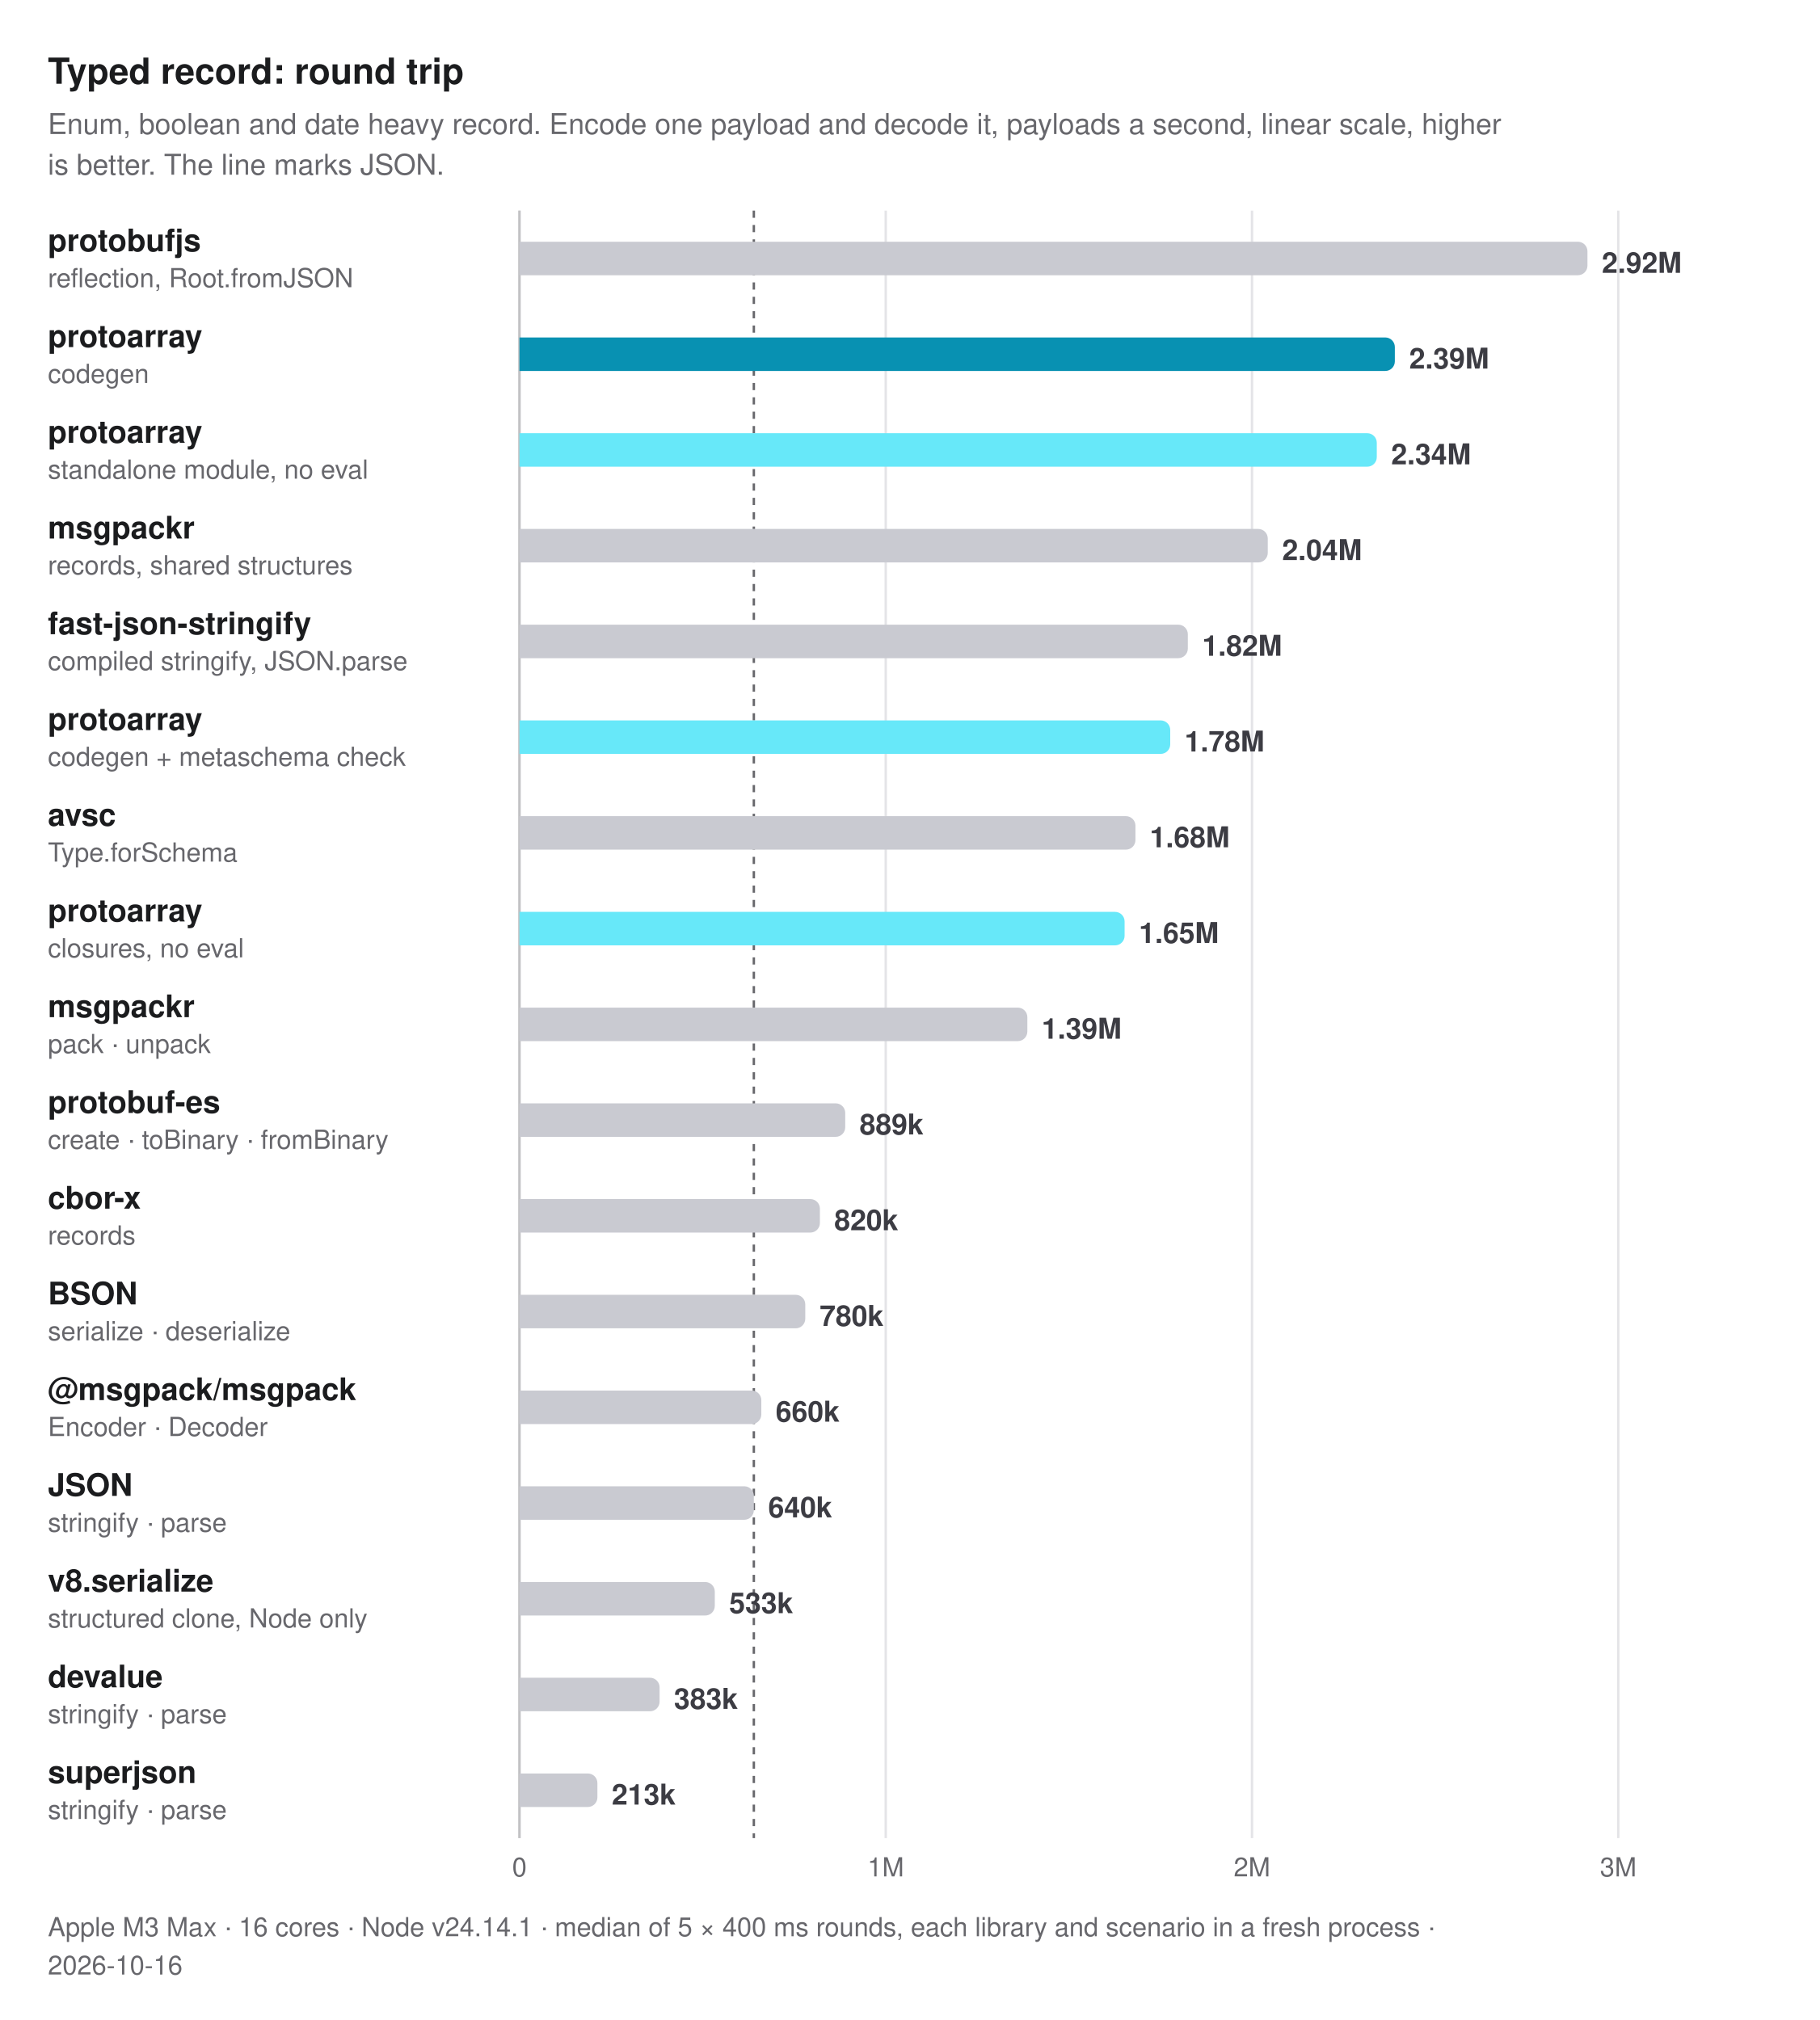
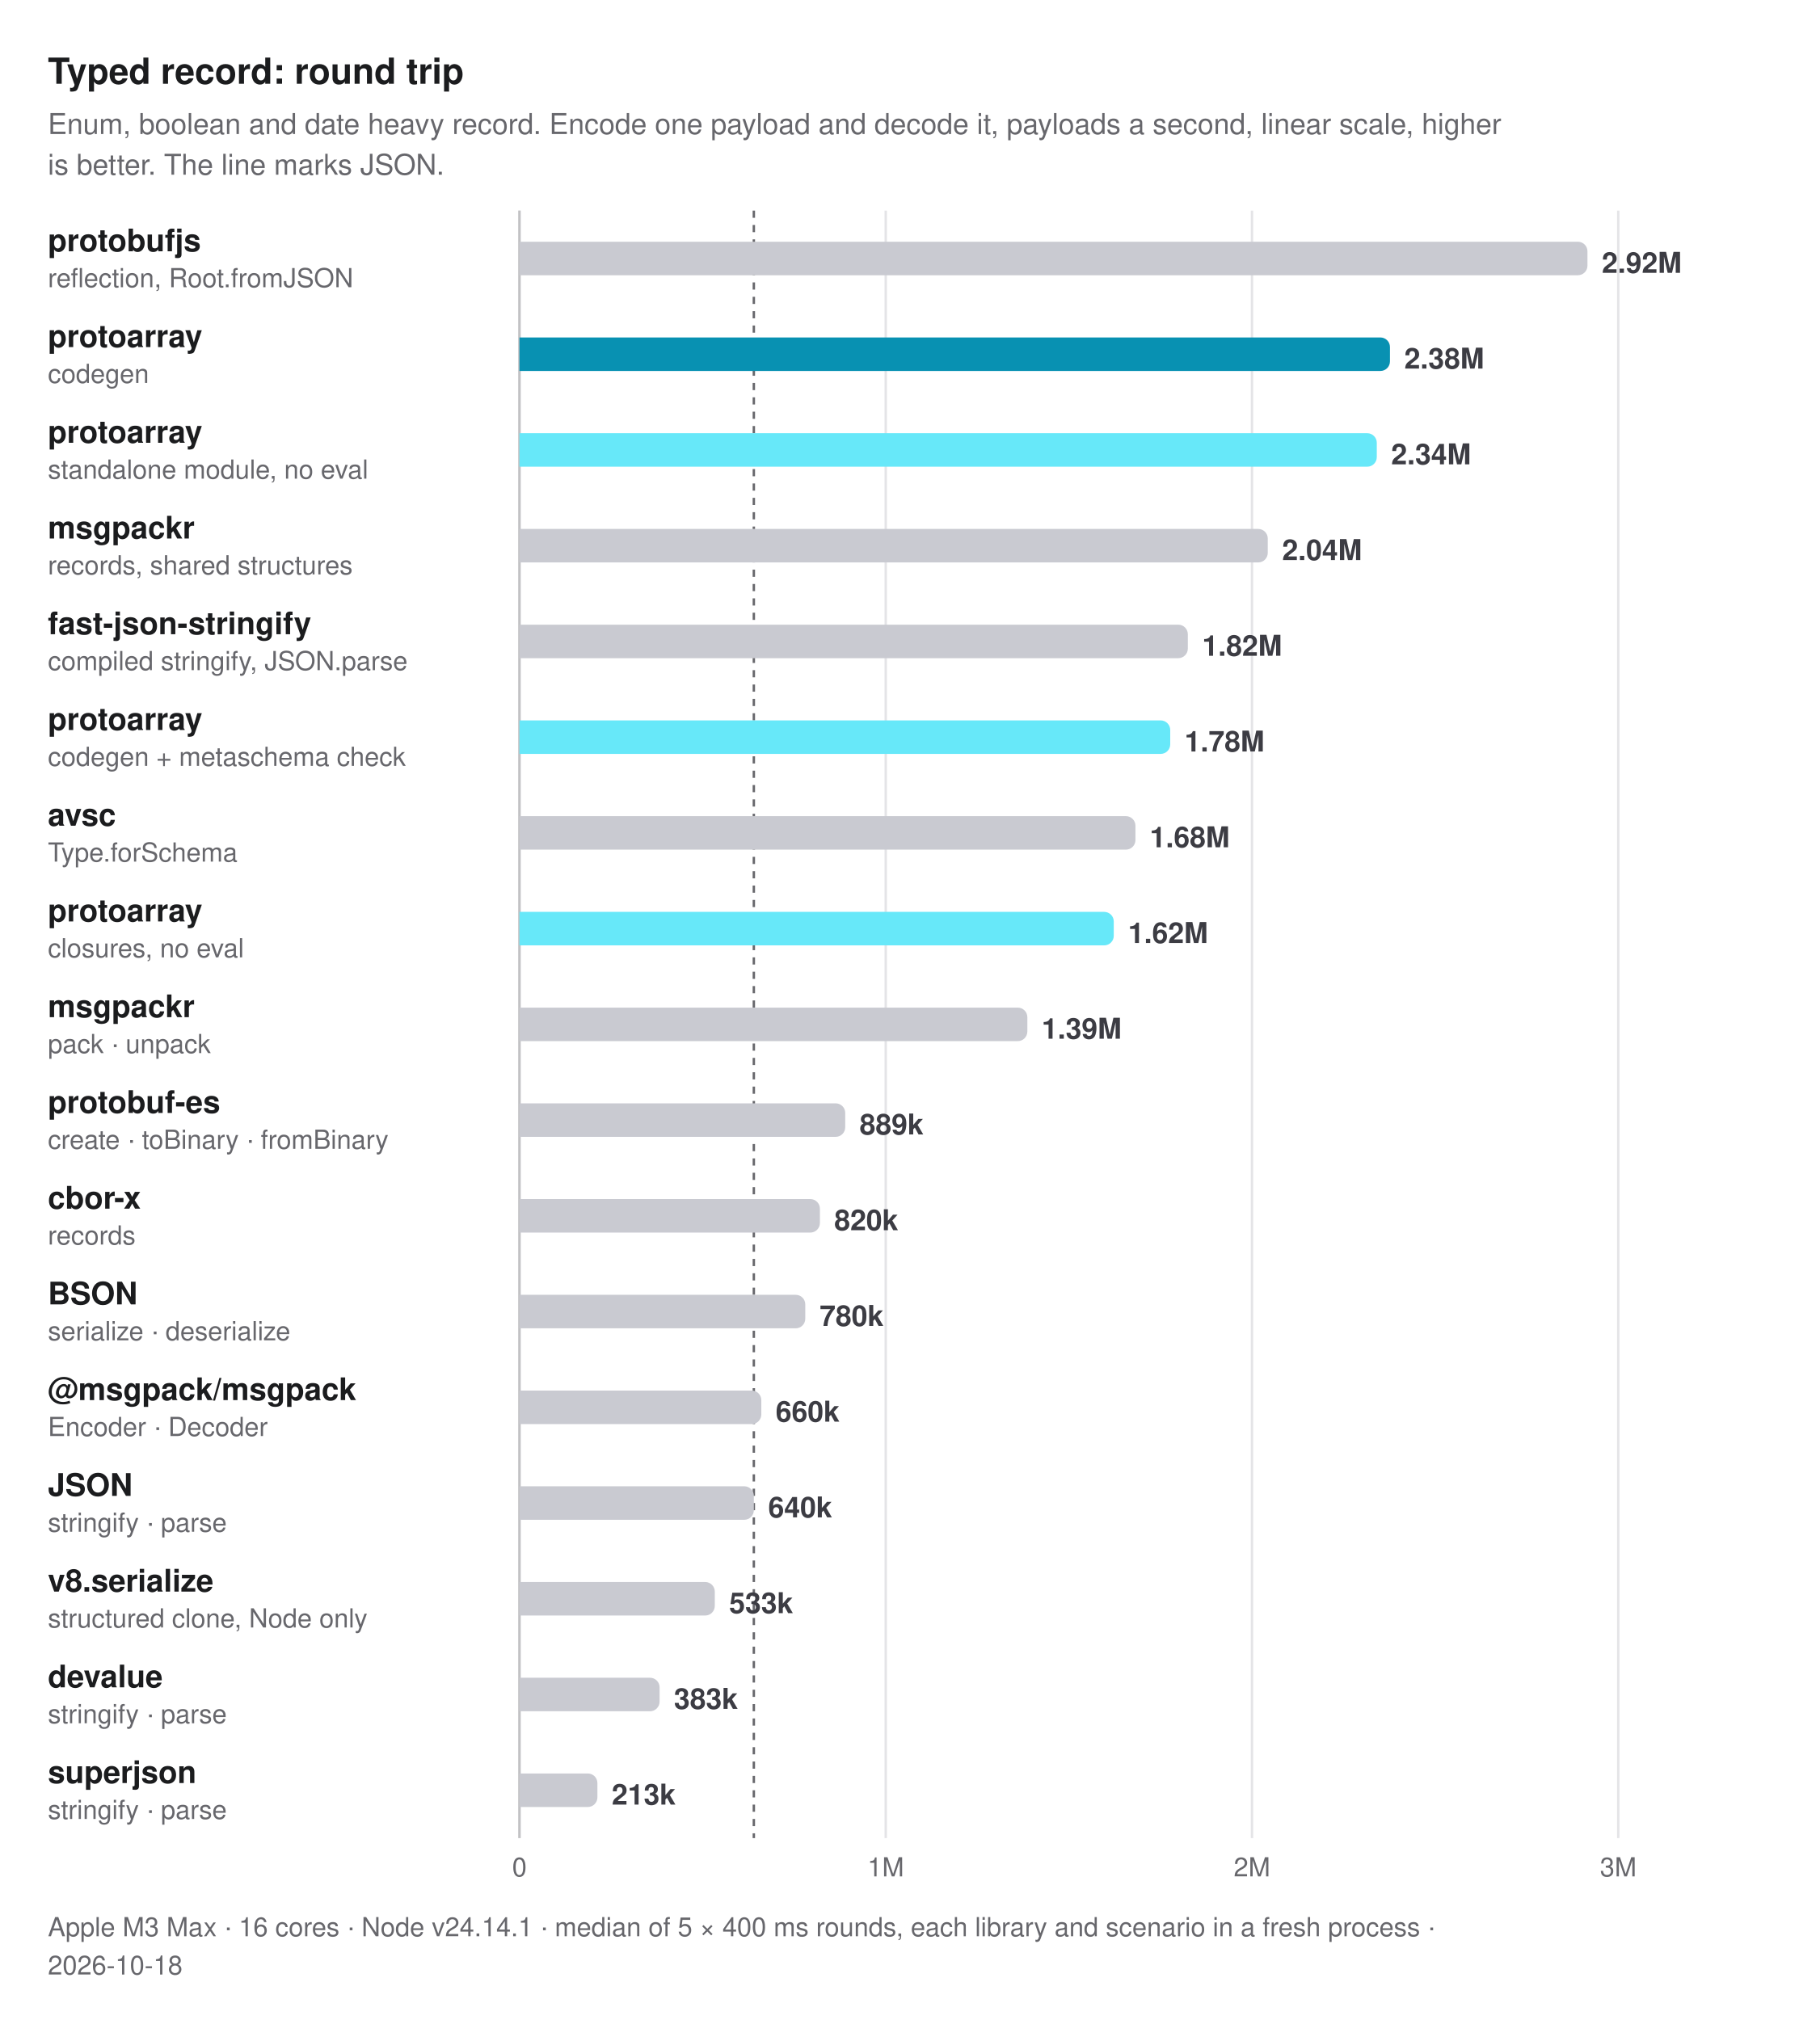
<svg xmlns="http://www.w3.org/2000/svg" width="760" height="844" viewBox="0 0 760 844" role="img" aria-label="Typed record: round trip. Enum, boolean and date heavy record. Encode one payload and decode it, payloads a second, linear scale, higher is better. The line marks JSON.">
  <style>
  text { font-family: -apple-system, BlinkMacSystemFont, "Segoe UI", Helvetica, Arial, sans-serif; }
  .title { font-size: 15px; font-weight: 700; fill: #1b1c1e; }
  .subtitle, .caption { font-size: 12px; fill: #67676c; }
  .caption { font-size: 11px; }
  .group { font-size: 11px; font-weight: 600; letter-spacing: 0.06em; fill: #67676c; }
  .label { font-size: 13px; font-weight: 600; fill: #1b1c1e; }
  .label.primary, .label.secondary { font-weight: 700; }
  .sublabel { font-size: 11px; fill: #67676c; }
  .value { font-size: 12px; font-weight: 600; fill: #3c3c43; font-variant-numeric: tabular-nums; }
  .value.small { font-size: 10px; }
  .legend { font-size: 11px; fill: #3c3c43; }
  .tick { font-size: 11px; fill: #67676c; font-variant-numeric: tabular-nums; }
  .grid { stroke: #e4e4e7; stroke-width: 1; }
  .axis { stroke: #c2c2c4; stroke-width: 1; }
  .ref { stroke: #67676c; stroke-width: 1; stroke-dasharray: 3 3; }
  .bar { fill: #c9cad1; }
  .bar.primary { fill: #0891b2; }
  .bar.secondary { fill: #67e8f9; }
  @media (prefers-color-scheme: dark) {
    .title, .label { fill: #dfdfd6; }
    .subtitle, .caption, .group, .sublabel, .tick { fill: #98989f; }
    .value, .legend { fill: #c2c2c4; }
    .grid { stroke: #2e2e32; }
    .axis { stroke: #48484c; }
    .ref { stroke: #98989f; }
    .bar { fill: #4a4b53; }
    .bar.primary { fill: #22d3ee; }
    .bar.secondary { fill: #0e7490; }
  }
</style>
  <text class="title" x="20" y="35">Typed record: round trip</text>
  <text class="subtitle" x="20" y="56">Enum, boolean and date heavy record. Encode one payload and decode it, payloads a second, linear scale, higher</text>
  <text class="subtitle" x="20" y="73">is better. The line marks JSON.</text>
  <line class="grid" x1="217" y1="88" x2="217" y2="768" />
  <text class="tick" x="217" y="784" text-anchor="middle">0</text>
  <line class="grid" x1="370" y1="88" x2="370" y2="768" />
  <text class="tick" x="370" y="784" text-anchor="middle">1M</text>
  <line class="grid" x1="523" y1="88" x2="523" y2="768" />
  <text class="tick" x="523" y="784" text-anchor="middle">2M</text>
  <line class="grid" x1="676" y1="88" x2="676" y2="768" />
  <text class="tick" x="676" y="784" text-anchor="middle">3M</text>
  <line class="axis" x1="217" y1="88" x2="217" y2="768" />
  <line class="ref" x1="314.906" y1="88" x2="314.906" y2="768" />
  <g>
    <text class="label" x="20" y="105">protobufjs</text>
    <text class="sublabel" x="20" y="120">reflection, Root.fromJSON</text>
    <path class="bar" d="M217,101H659.135A4,4 0 0 1 663.135,105V111A4,4 0 0 1 659.135,115H217Z" />
    <text class="value" x="669.135" y="114">2.92M</text>
  </g>
  <g>
    <text class="label primary" x="20" y="145">protoarray</text>
    <text class="sublabel" x="20" y="160">codegen</text>
-     <path class="bar primary" d="M217,141H578.67A4,4 0 0 1 582.67,145V151A4,4 0 0 1 578.67,155H217Z" />
-     <text class="value" x="588.67" y="154">2.39M</text>
+     <path class="bar primary" d="M217,141H576.634A4,4 0 0 1 580.634,145V151A4,4 0 0 1 576.634,155H217Z" />
+     <text class="value" x="586.634" y="154">2.38M</text>
  </g>
  <g>
    <text class="label secondary" x="20" y="185">protoarray</text>
    <text class="sublabel" x="20" y="200">standalone module, no eval</text>
    <path class="bar secondary" d="M217,181H571.131A4,4 0 0 1 575.131,185V191A4,4 0 0 1 571.131,195H217Z" />
    <text class="value" x="581.131" y="194">2.34M</text>
  </g>
  <g>
    <text class="label" x="20" y="225">msgpackr</text>
    <text class="sublabel" x="20" y="240">records, shared structures</text>
    <path class="bar" d="M217,221H525.588A4,4 0 0 1 529.588,225V231A4,4 0 0 1 525.588,235H217Z" />
    <text class="value" x="535.588" y="234">2.04M</text>
  </g>
  <g>
    <text class="label" x="20" y="265">fast-json-stringify</text>
    <text class="sublabel" x="20" y="280">compiled stringify, JSON.parse</text>
    <path class="bar" d="M217,261H492.198A4,4 0 0 1 496.198,265V271A4,4 0 0 1 492.198,275H217Z" />
    <text class="value" x="502.198" y="274">1.82M</text>
  </g>
  <g>
    <text class="label secondary" x="20" y="305">protoarray</text>
    <text class="sublabel" x="20" y="320">codegen + metaschema check</text>
    <path class="bar secondary" d="M217,301H484.844A4,4 0 0 1 488.844,305V311A4,4 0 0 1 484.844,315H217Z" />
    <text class="value" x="494.844" y="314">1.78M</text>
  </g>
  <g>
    <text class="label" x="20" y="345">avsc</text>
    <text class="sublabel" x="20" y="360">Type.forSchema</text>
    <path class="bar" d="M217,341H470.318A4,4 0 0 1 474.318,345V351A4,4 0 0 1 470.318,355H217Z" />
    <text class="value" x="480.318" y="354">1.68M</text>
  </g>
  <g>
    <text class="label secondary" x="20" y="385">protoarray</text>
    <text class="sublabel" x="20" y="400">closures, no eval</text>
-     <path class="bar secondary" d="M217,381H465.784A4,4 0 0 1 469.784,385V391A4,4 0 0 1 465.784,395H217Z" />
-     <text class="value" x="475.784" y="394">1.65M</text>
+     <path class="bar secondary" d="M217,381H461.258A4,4 0 0 1 465.258,385V391A4,4 0 0 1 461.258,395H217Z" />
+     <text class="value" x="471.258" y="394">1.62M</text>
  </g>
  <g>
    <text class="label" x="20" y="425">msgpackr</text>
    <text class="sublabel" x="20" y="440">pack · unpack</text>
    <path class="bar" d="M217,421H425.157A4,4 0 0 1 429.157,425V431A4,4 0 0 1 425.157,435H217Z" />
    <text class="value" x="435.157" y="434">1.39M</text>
  </g>
  <g>
    <text class="label" x="20" y="465">protobuf-es</text>
    <text class="sublabel" x="20" y="480">create · toBinary · fromBinary</text>
    <path class="bar" d="M217,461H349.08A4,4 0 0 1 353.08,465V471A4,4 0 0 1 349.08,475H217Z" />
    <text class="value" x="359.08" y="474">889k</text>
  </g>
  <g>
    <text class="label" x="20" y="505">cbor-x</text>
    <text class="sublabel" x="20" y="520">records</text>
    <path class="bar" d="M217,501H338.502A4,4 0 0 1 342.502,505V511A4,4 0 0 1 338.502,515H217Z" />
    <text class="value" x="348.502" y="514">820k</text>
  </g>
  <g>
    <text class="label" x="20" y="545">BSON</text>
    <text class="sublabel" x="20" y="560">serialize · deserialize</text>
    <path class="bar" d="M217,541H332.387A4,4 0 0 1 336.387,545V551A4,4 0 0 1 332.387,555H217Z" />
    <text class="value" x="342.387" y="554">780k</text>
  </g>
  <g>
    <text class="label" x="20" y="585">@msgpack/msgpack</text>
    <text class="sublabel" x="20" y="600">Encoder · Decoder</text>
    <path class="bar" d="M217,581H314.025A4,4 0 0 1 318.025,585V591A4,4 0 0 1 314.025,595H217Z" />
    <text class="value" x="324.025" y="594">660k</text>
  </g>
  <g>
    <text class="label" x="20" y="625">JSON</text>
    <text class="sublabel" x="20" y="640">stringify · parse</text>
    <path class="bar" d="M217,621H310.906A4,4 0 0 1 314.906,625V631A4,4 0 0 1 310.906,635H217Z" />
    <text class="value" x="320.906" y="634">640k</text>
  </g>
  <g>
    <text class="label" x="20" y="665">v8.serialize</text>
    <text class="sublabel" x="20" y="680">structured clone, Node only</text>
    <path class="bar" d="M217,661H294.592A4,4 0 0 1 298.592,665V671A4,4 0 0 1 294.592,675H217Z" />
    <text class="value" x="304.592" y="674">533k</text>
  </g>
  <g>
    <text class="label" x="20" y="705">devalue</text>
    <text class="sublabel" x="20" y="720">stringify · parse</text>
    <path class="bar" d="M217,701H271.535A4,4 0 0 1 275.535,705V711A4,4 0 0 1 271.535,715H217Z" />
    <text class="value" x="281.535" y="714">383k</text>
  </g>
  <g>
    <text class="label" x="20" y="745">superjson</text>
    <text class="sublabel" x="20" y="760">stringify · parse</text>
    <path class="bar" d="M217,741H245.554A4,4 0 0 1 249.554,745V751A4,4 0 0 1 245.554,755H217Z" />
    <text class="value" x="255.554" y="754">213k</text>
  </g>
  <text class="caption" x="20" y="809">Apple M3 Max · 16 cores · Node v24.14.1 · median of 5 × 400 ms rounds, each library and scenario in a fresh process ·</text>
-   <text class="caption" x="20" y="825">2026-10-16</text>
+   <text class="caption" x="20" y="825">2026-10-18</text>
</svg>
